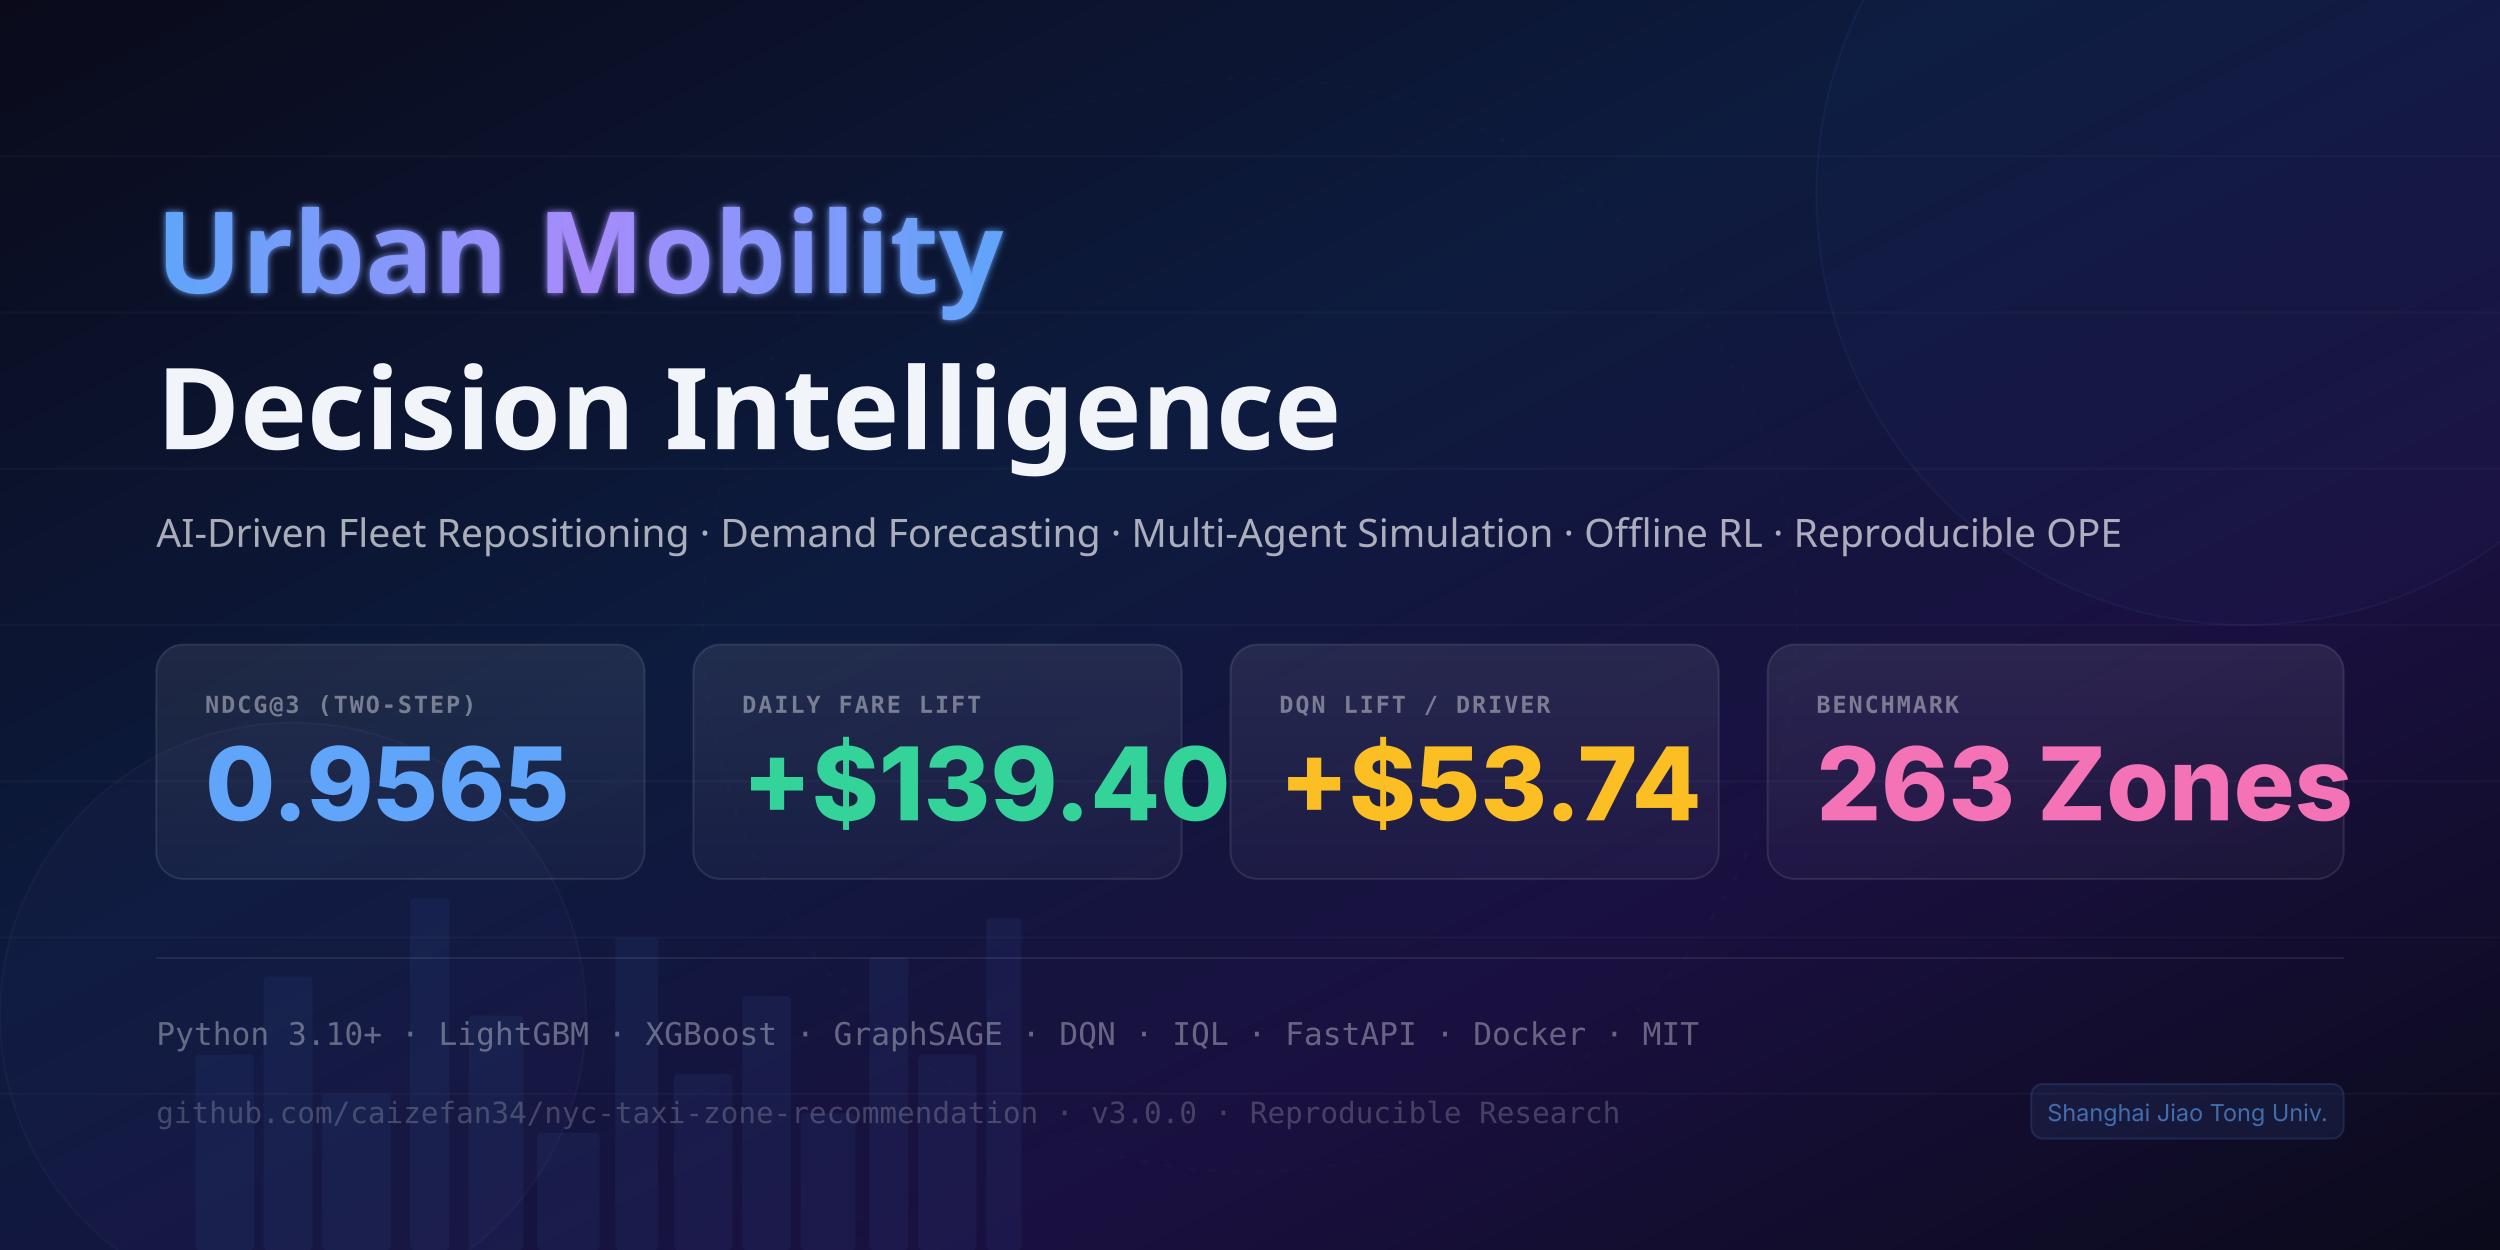
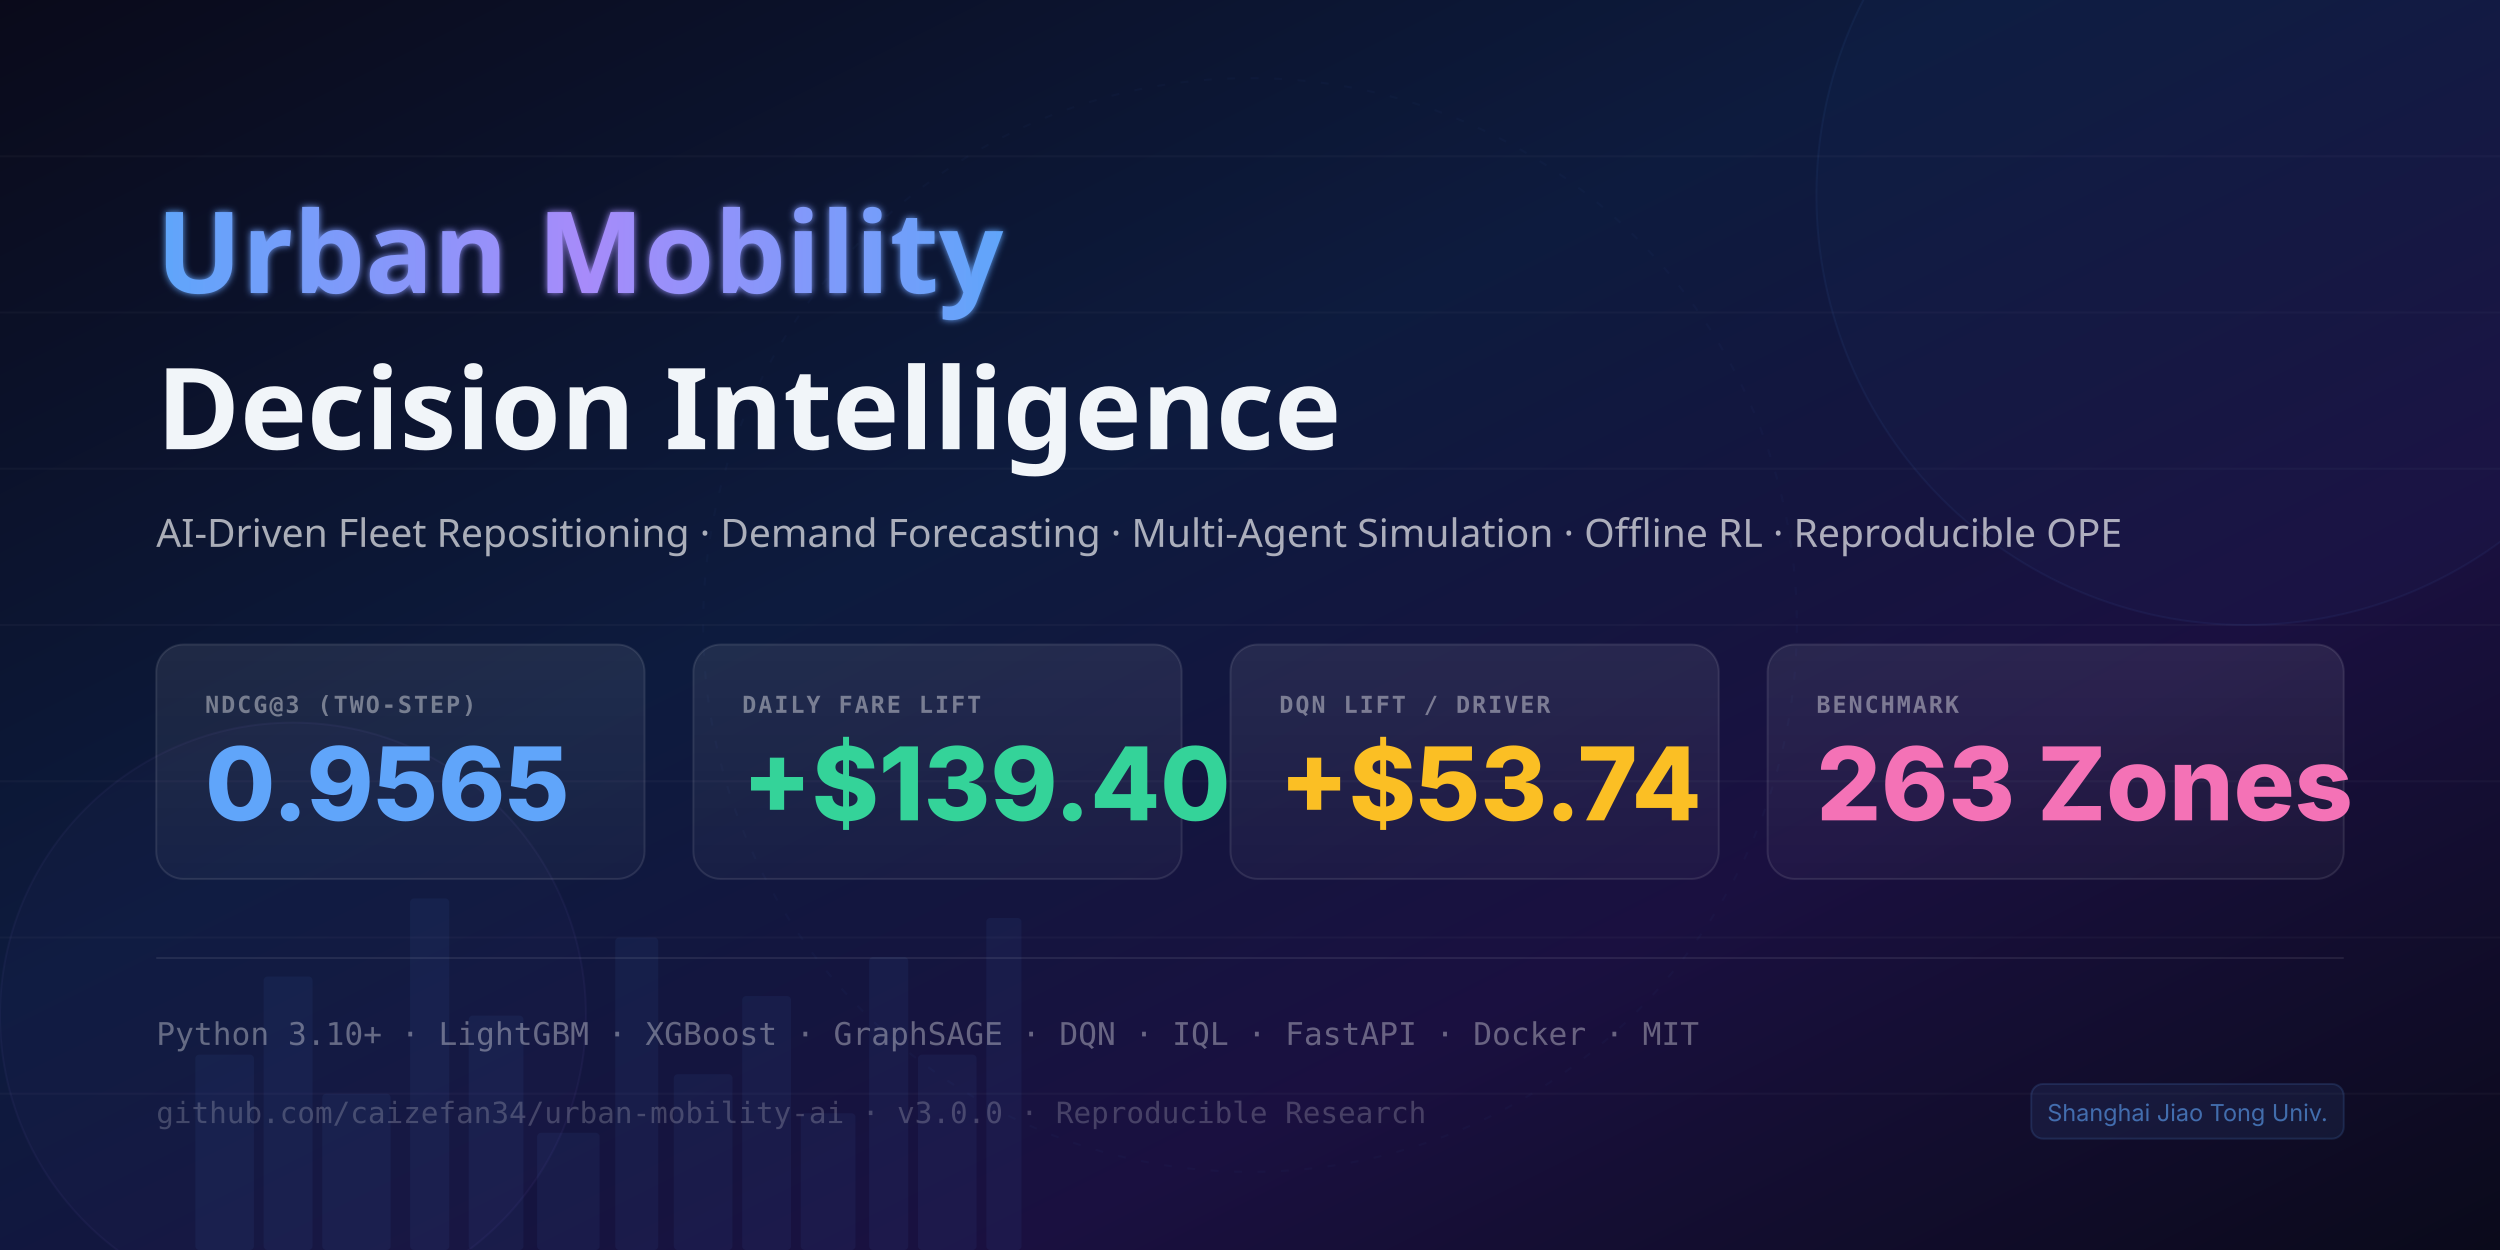
<svg xmlns="http://www.w3.org/2000/svg" width="1280" height="640" viewBox="0 0 1280 640">
  <defs>
    <linearGradient id="bg" x1="0%" y1="0%" x2="100%" y2="100%">
      <stop offset="0%" style="stop-color:#0a0a1a" />
      <stop offset="40%" style="stop-color:#0d1b3e" />
      <stop offset="70%" style="stop-color:#1a1040" />
      <stop offset="100%" style="stop-color:#0a0a1a" />
    </linearGradient>
    <linearGradient id="titleGrad" x1="0%" y1="0%" x2="100%" y2="0%">
      <stop offset="0%" style="stop-color:#60a5fa" />
      <stop offset="50%" style="stop-color:#a78bfa" />
      <stop offset="100%" style="stop-color:#60a5fa" />
    </linearGradient>
    <linearGradient id="cardBg" x1="0%" y1="0%" x2="0%" y2="100%">
      <stop offset="0%" style="stop-color:rgba(255,255,255,0.08)" />
      <stop offset="100%" style="stop-color:rgba(255,255,255,0.03)" />
    </linearGradient>
    <linearGradient id="blueGrad" x1="0%" y1="0%" x2="0%" y2="100%">
      <stop offset="0%" style="stop-color:#3b82f6" />
      <stop offset="100%" style="stop-color:#2563eb" />
    </linearGradient>
    <filter id="glow">
      <feGaussianBlur stdDeviation="2" result="blur" />
      <feMerge>
        <feMergeNode in="blur" />
        <feMergeNode in="SourceGraphic" />
      </feMerge>
    </filter>
  </defs>
  <rect width="1280" height="640" fill="url(#bg)" />
  <g stroke="rgba(255,255,255,0.03)" stroke-width="1">
    <line x1="0" y1="80" x2="1280" y2="80" />
    <line x1="0" y1="160" x2="1280" y2="160" />
    <line x1="0" y1="240" x2="1280" y2="240" />
    <line x1="0" y1="320" x2="1280" y2="320" />
    <line x1="0" y1="400" x2="1280" y2="400" />
    <line x1="0" y1="480" x2="1280" y2="480" />
    <line x1="0" y1="560" x2="1280" y2="560" />
  </g>
  <circle cx="1150" cy="100" r="220" fill="rgba(96,165,250,0.02)" stroke="rgba(96,165,250,0.06)" stroke-width="1" />
  <circle cx="150" cy="520" r="150" fill="rgba(167,139,250,0.02)" stroke="rgba(167,139,250,0.05)" stroke-width="1" />
  <circle cx="640" cy="320" r="280" fill="none" stroke="rgba(96,165,250,0.03)" stroke-width="1" stroke-dasharray="4 8" />
  <g fill="rgba(96,165,250,0.06)" transform="translate(0, 640)">
    <rect x="100" y="-100" width="30" height="100" rx="2" />
    <rect x="135" y="-140" width="25" height="140" rx="2" />
    <rect x="165" y="-80" width="35" height="80" rx="2" />
    <rect x="210" y="-180" width="20" height="180" rx="2" />
    <rect x="240" y="-120" width="28" height="120" rx="2" />
    <rect x="275" y="-60" width="32" height="60" rx="2" />
    <rect x="315" y="-160" width="22" height="160" rx="2" />
    <rect x="345" y="-90" width="30" height="90" rx="2" />
    <rect x="380" y="-130" width="25" height="130" rx="2" />
    <rect x="410" y="-70" width="28" height="70" rx="2" />
    <rect x="445" y="-150" width="20" height="150" rx="2" />
    <rect x="470" y="-100" width="30" height="100" rx="2" />
    <rect x="505" y="-170" width="18" height="170" rx="2" />
  </g>
  <text x="80" y="150" font-family="'Segoe UI','SF Pro Display','Helvetica Neue',sans-serif" font-size="58" font-weight="800" fill="url(#titleGrad)" filter="url(#glow)">Urban Mobility</text>
  <text x="80" y="230" font-family="'Segoe UI','SF Pro Display','Helvetica Neue',sans-serif" font-size="58" font-weight="800" fill="#f1f5f9">Decision Intelligence</text>
  <text x="80" y="280" font-family="'Segoe UI','SF Pro Display',system-ui,sans-serif" font-size="20" fill="rgba(255,255,255,0.65)">AI-Driven Fleet Repositioning · Demand Forecasting · Multi-Agent Simulation · Offline RL · Reproducible OPE</text>
  <rect x="80" y="330" width="250" height="120" rx="14" fill="url(#cardBg)" stroke="rgba(255,255,255,0.1)" stroke-width="1" />
  <text x="105" y="365" font-family="'SF Mono','Fira Code',monospace" font-size="12" fill="rgba(255,255,255,0.4)" font-weight="600" letter-spacing="1">NDCG@3 (TWO-STEP)</text>
  <text x="105" y="420" font-family="'SF Pro Display','Helvetica Neue',sans-serif" font-size="52" font-weight="800" fill="#60a5fa">0.9565</text>
  <rect x="355" y="330" width="250" height="120" rx="14" fill="url(#cardBg)" stroke="rgba(255,255,255,0.1)" stroke-width="1" />
  <text x="380" y="365" font-family="'SF Mono','Fira Code',monospace" font-size="12" fill="rgba(255,255,255,0.4)" font-weight="600" letter-spacing="1">DAILY FARE LIFT</text>
  <text x="380" y="420" font-family="'SF Pro Display','Helvetica Neue',sans-serif" font-size="52" font-weight="800" fill="#34d399">+$139.40</text>
  <rect x="630" y="330" width="250" height="120" rx="14" fill="url(#cardBg)" stroke="rgba(255,255,255,0.1)" stroke-width="1" />
  <text x="655" y="365" font-family="'SF Mono','Fira Code',monospace" font-size="12" fill="rgba(255,255,255,0.4)" font-weight="600" letter-spacing="1">DQN LIFT / DRIVER</text>
  <text x="655" y="420" font-family="'SF Pro Display','Helvetica Neue',sans-serif" font-size="52" font-weight="800" fill="#fbbf24">+$53.74</text>
  <rect x="905" y="330" width="295" height="120" rx="14" fill="url(#cardBg)" stroke="rgba(255,255,255,0.1)" stroke-width="1" />
  <text x="930" y="365" font-family="'SF Mono','Fira Code',monospace" font-size="12" fill="rgba(255,255,255,0.4)" font-weight="600" letter-spacing="1">BENCHMARK</text>
  <text x="930" y="420" font-family="'SF Pro Display','Helvetica Neue',sans-serif" font-size="52" font-weight="800" fill="#f472b6">263 Zones</text>
  <rect x="80" y="490" width="1120" height="1" fill="rgba(255,255,255,0.08)" />
  <text x="80" y="535" font-family="'SF Mono','Fira Code',monospace" font-size="16" fill="rgba(255,255,255,0.35)">
    Python 3.10+ · LightGBM · XGBoost · GraphSAGE · DQN · IQL · FastAPI · Docker · MIT
  </text>
  <text x="80" y="575" font-family="'SF Mono','Fira Code',monospace" font-size="15" fill="rgba(255,255,255,0.2)">
-     github.com/caizefan34/nyc-taxi-zone-recommendation · v3.0.0 · Reproducible Research
+     github.com/caizefan34/urban-mobility-ai · v3.0.0 · Reproducible Research
  </text>
  <rect x="1040" y="555" width="160" height="28" rx="6" fill="rgba(96,165,250,0.08)" stroke="rgba(96,165,250,0.15)" stroke-width="1" />
  <text x="1120" y="574" font-family="'SF Pro Display',sans-serif" font-size="12" fill="rgba(96,165,250,0.6)" text-anchor="middle">Shanghai Jiao Tong Univ.</text>
</svg>
